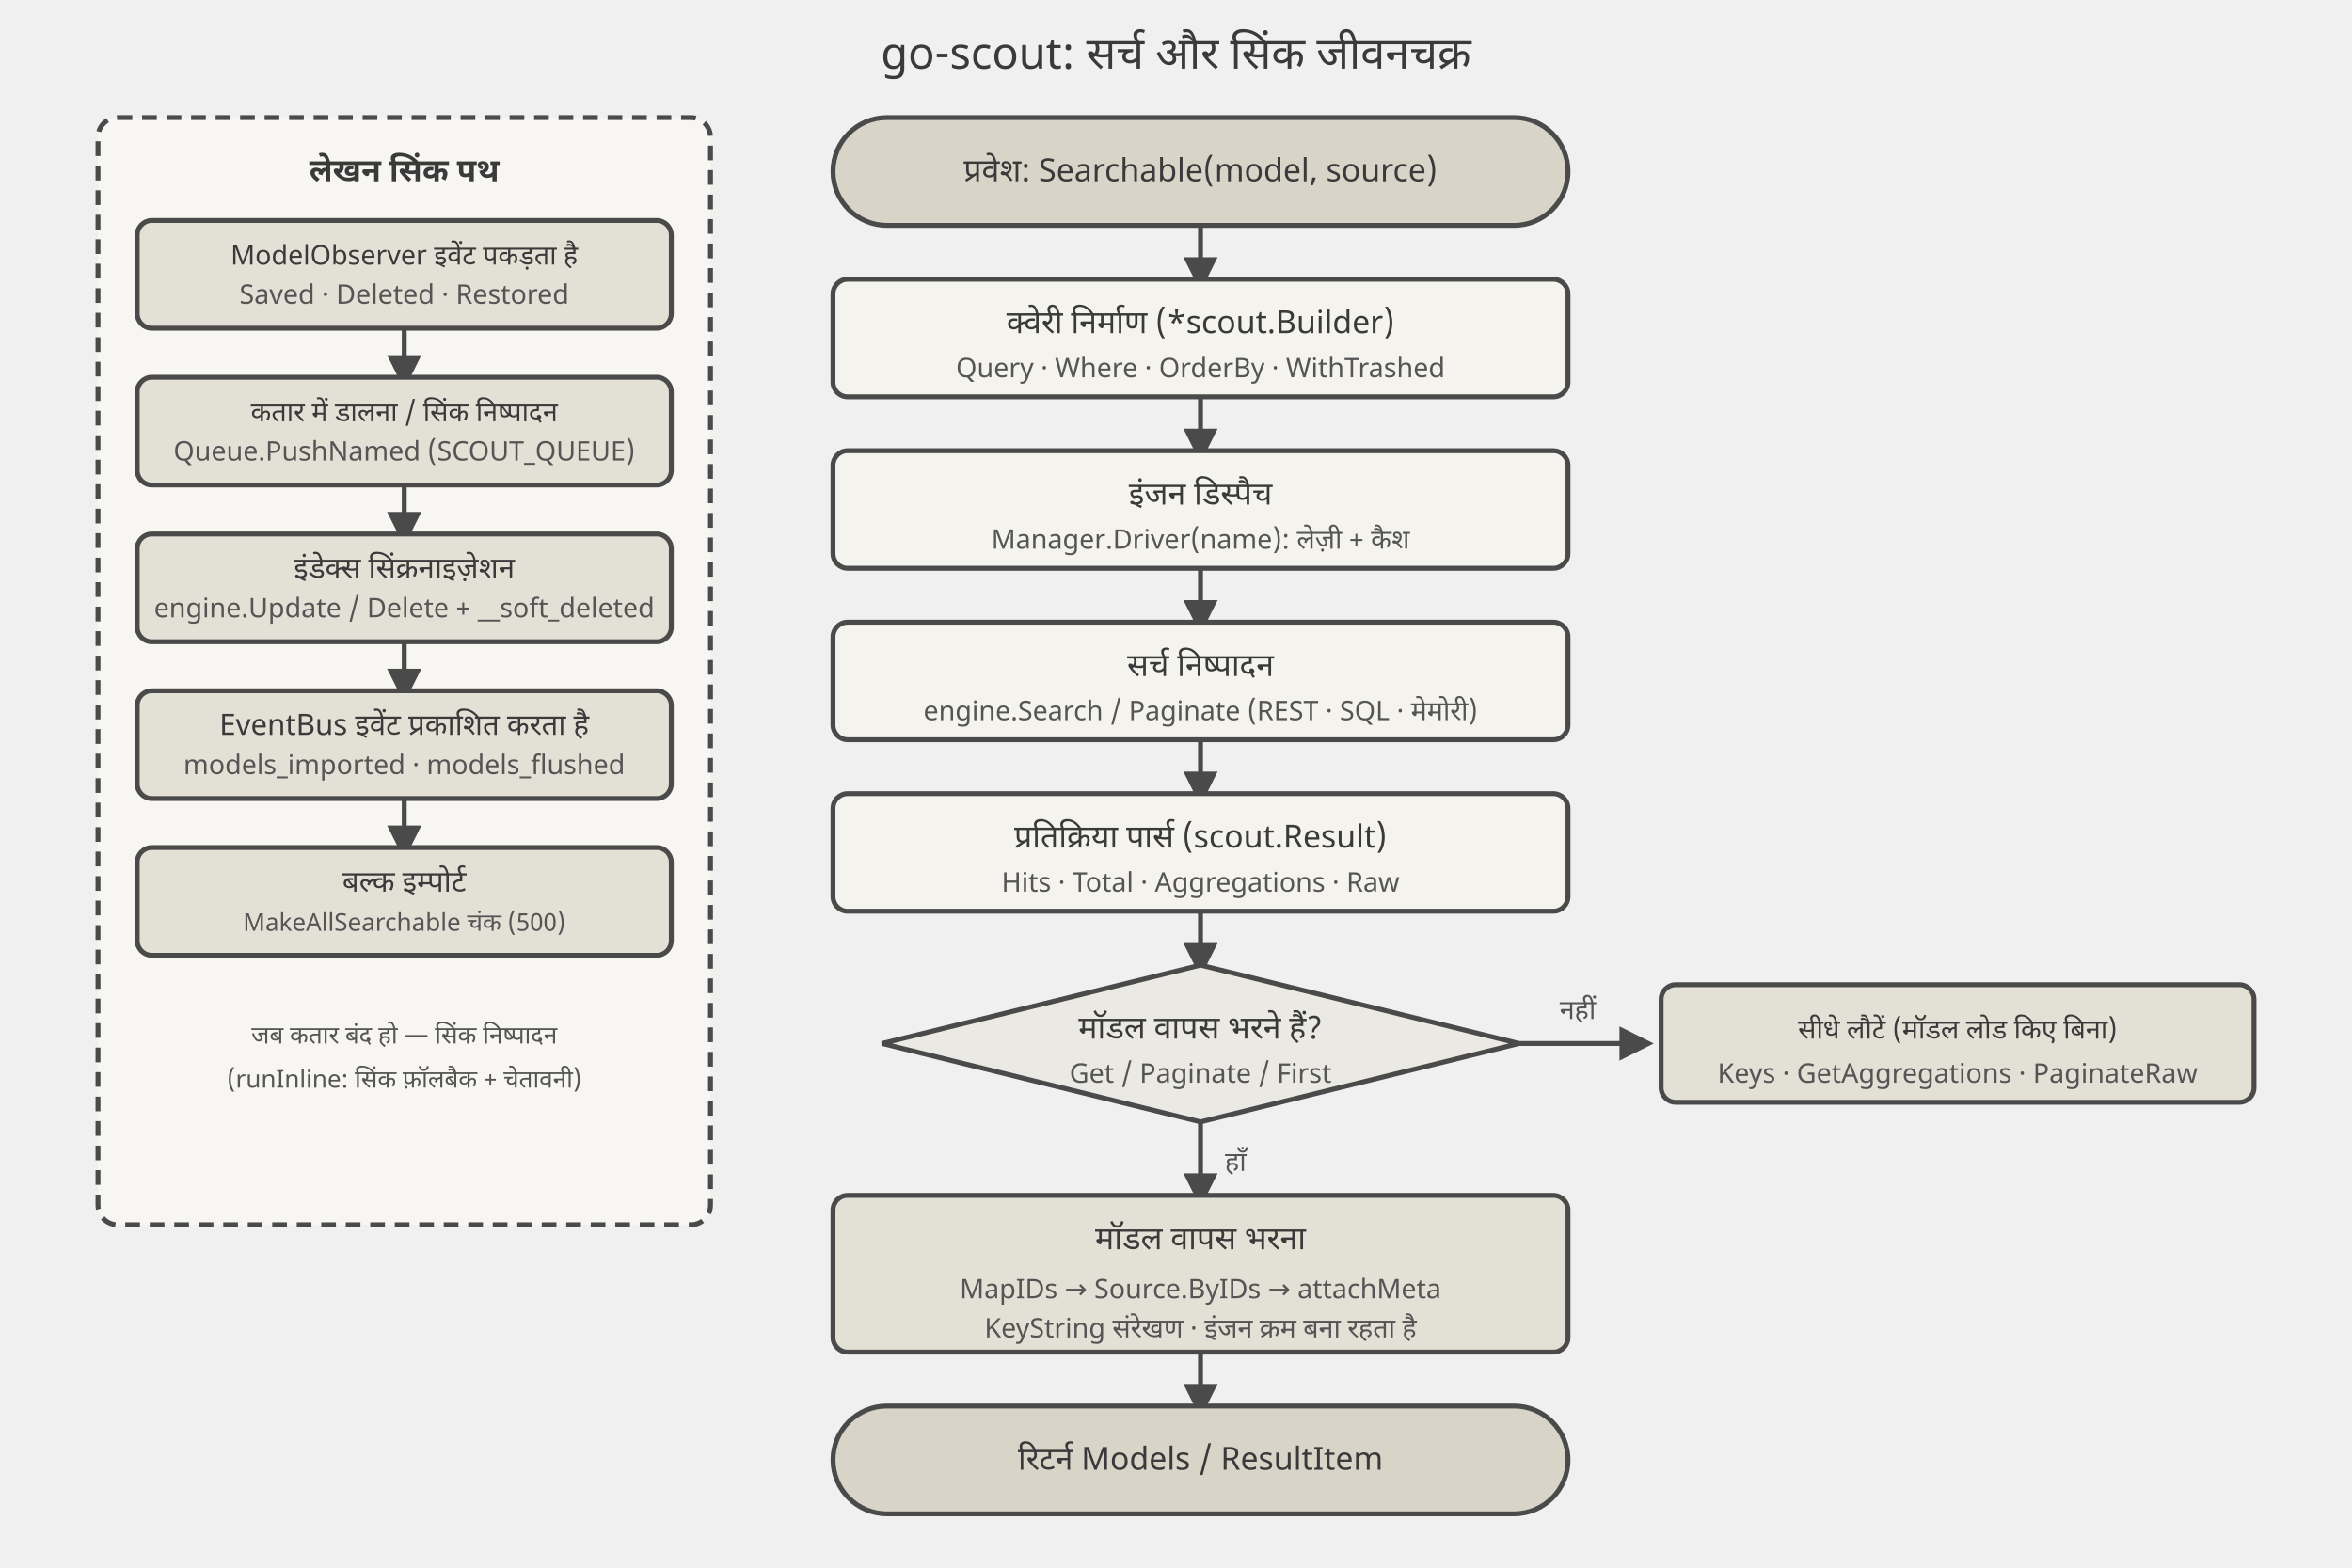
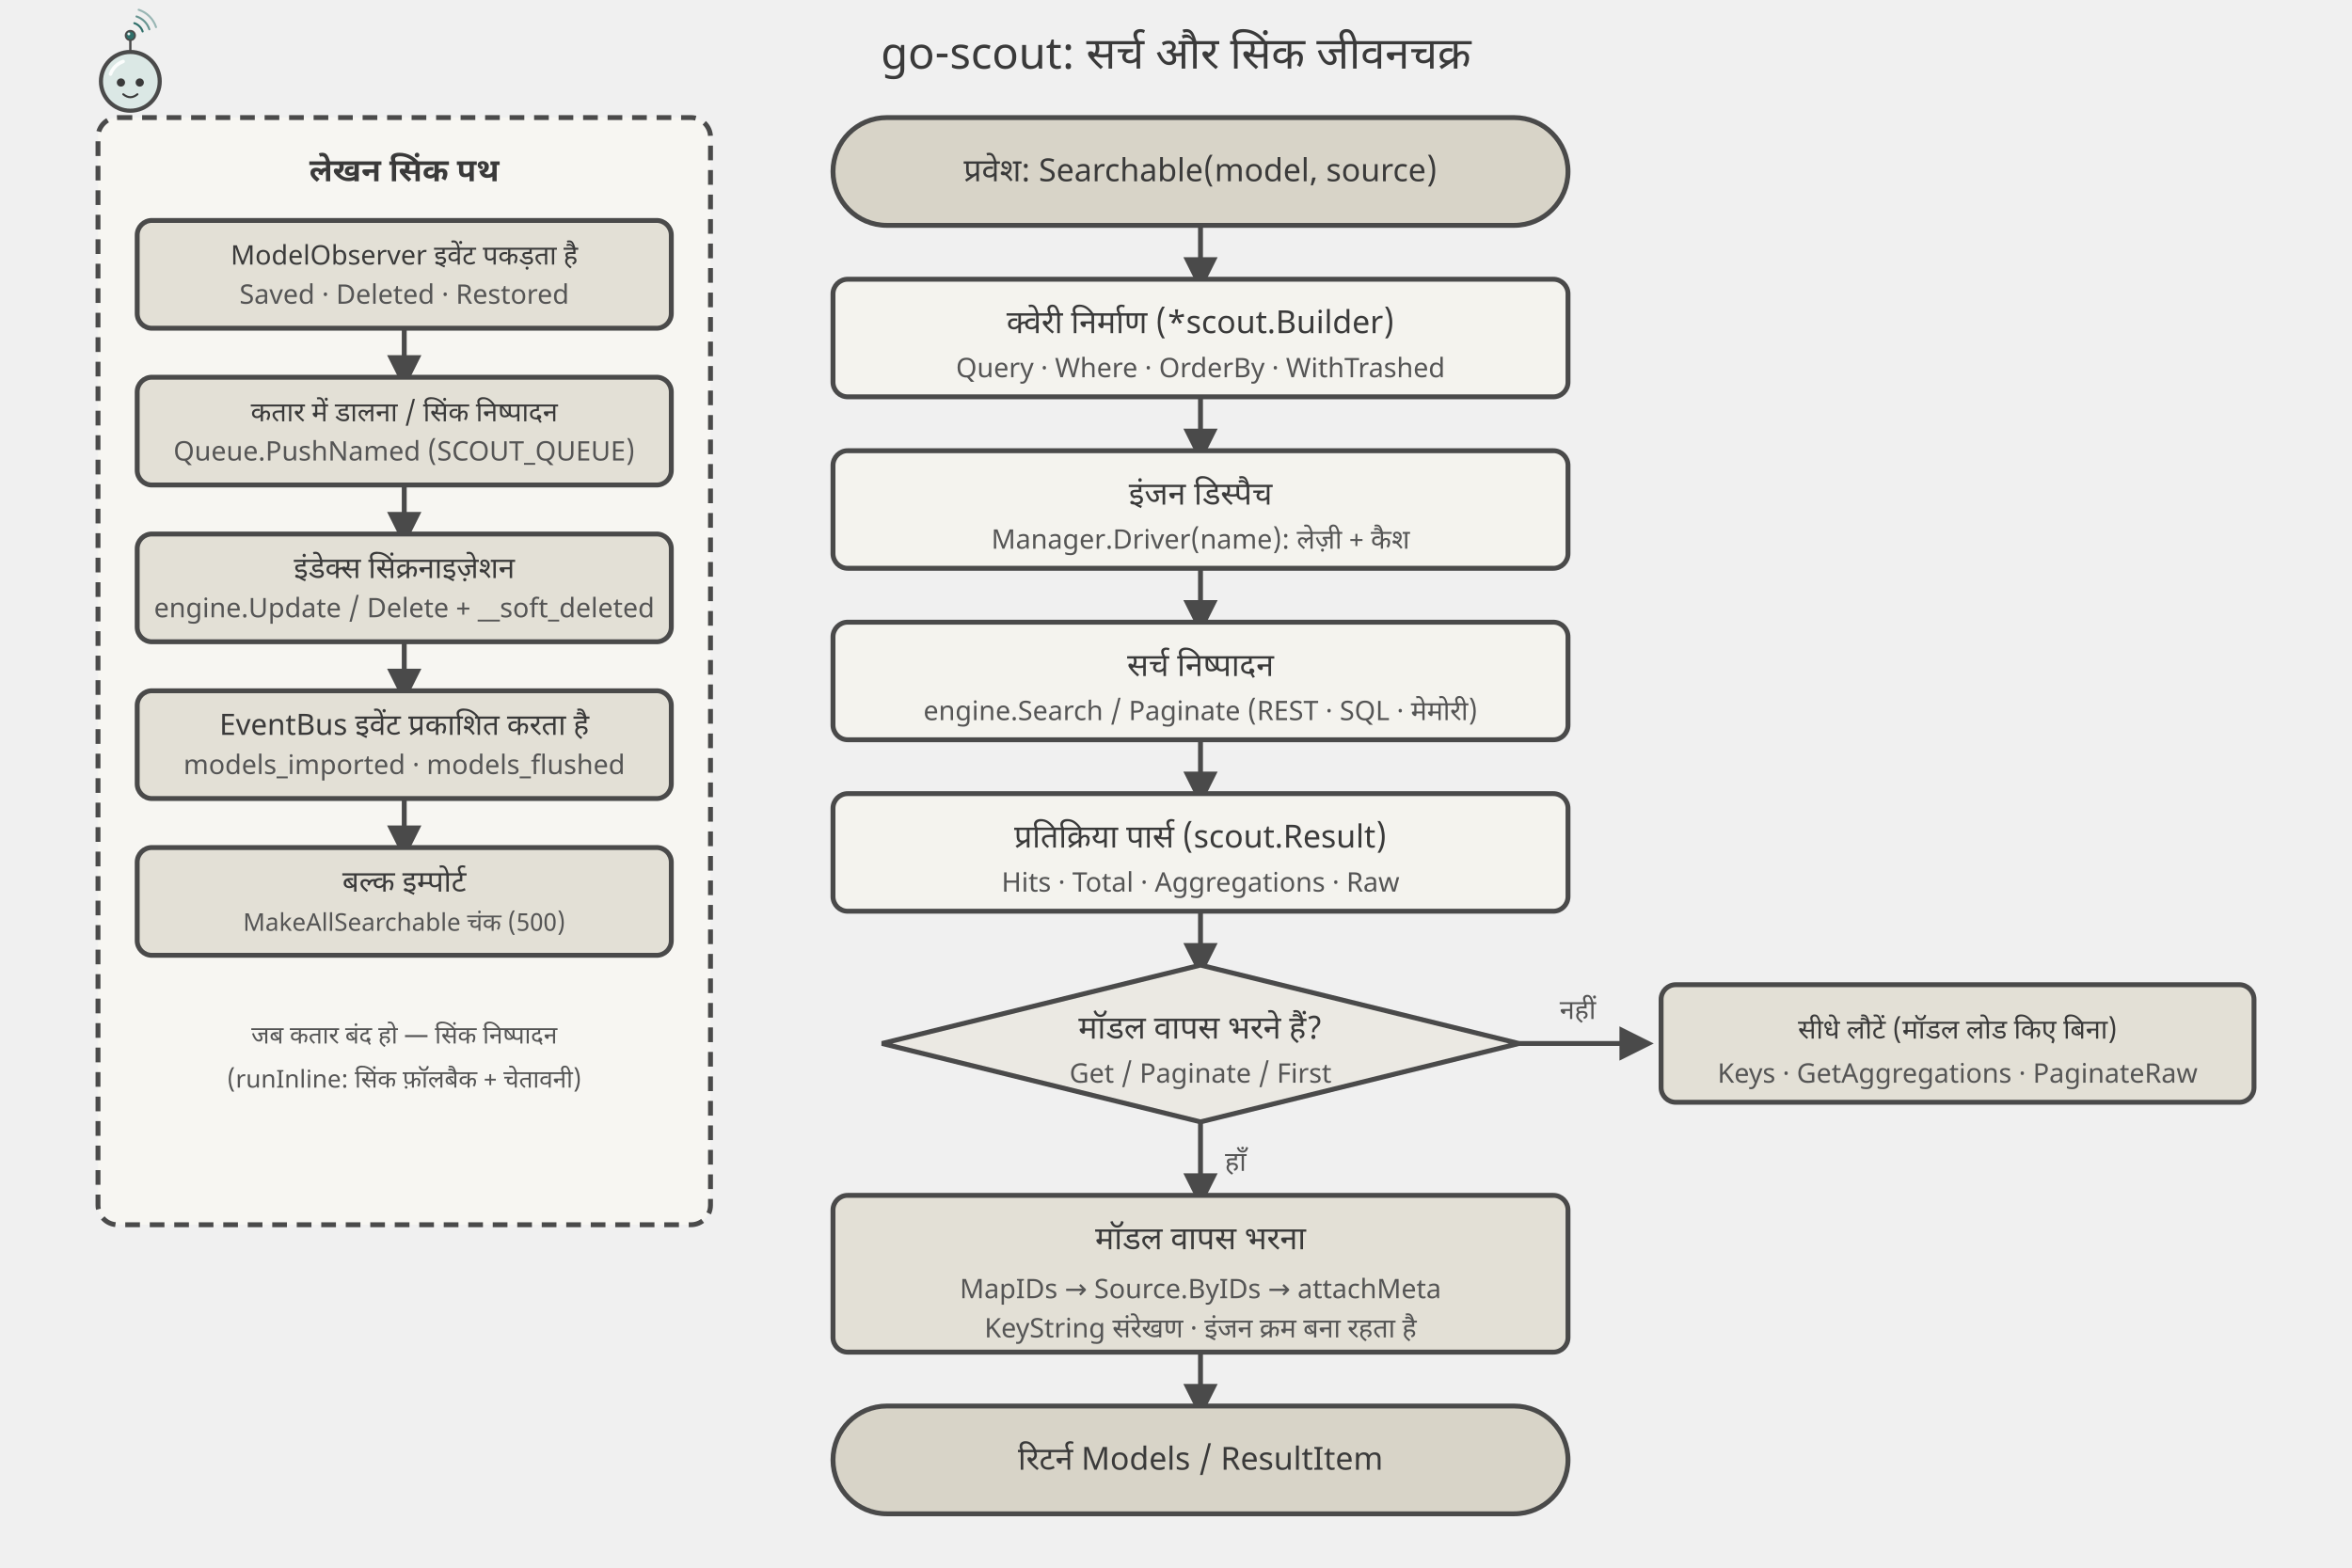
<svg xmlns="http://www.w3.org/2000/svg" viewBox="0 0 960 640" font-family="'Noto Sans Devanagari',sans-serif">
  <defs>
    <marker id="arrow" viewBox="0 0 10 10" refX="5" refY="5" markerWidth="7" markerHeight="7" orient="auto-start-reverse">
      <path d="M 0 0 L 10 5 L 0 10 z" fill="#4a4a4a" />
    </marker>
  </defs>
  <text x="480" y="28" text-anchor="middle" font-size="18" fill="#3a3a3a">go-scout: सर्च और सिंक जीवनचक्र</text>
  <rect x="40" y="48" width="250" height="452" rx="8" fill="#f7f6f2" stroke="#4a4a4a" stroke-width="2" stroke-dasharray="6 4" />
  <text x="165" y="74" text-anchor="middle" font-size="13" font-weight="bold" fill="#3a3a3a">लेखन सिंक पथ</text>
  <rect x="56" y="90" width="218" height="44" rx="6" fill="#e3e0d6" stroke="#4a4a4a" stroke-width="2" />
  <text x="165" y="108" text-anchor="middle" font-size="11" fill="#3a3a3a">ModelObserver इवेंट पकड़ता है</text>
  <text x="165" y="124" text-anchor="middle" font-size="11" fill="#555">Saved · Deleted · Restored</text>
  <line x1="165" y1="134" x2="165" y2="152" stroke="#4a4a4a" stroke-width="2" marker-end="url(#arrow)" />
  <rect x="56" y="154" width="218" height="44" rx="6" fill="#e3e0d6" stroke="#4a4a4a" stroke-width="2" />
  <text x="165" y="172" text-anchor="middle" font-size="11" fill="#3a3a3a">कतार में डालना / सिंक निष्पादन</text>
  <text x="165" y="188" text-anchor="middle" font-size="11" fill="#555">Queue.PushNamed (SCOUT_QUEUE)</text>
  <line x1="165" y1="198" x2="165" y2="216" stroke="#4a4a4a" stroke-width="2" marker-end="url(#arrow)" />
  <rect x="56" y="218" width="218" height="44" rx="6" fill="#e3e0d6" stroke="#4a4a4a" stroke-width="2" />
  <text x="165" y="236" text-anchor="middle" font-size="12" fill="#3a3a3a">इंडेक्स सिंक्रनाइज़ेशन</text>
  <text x="165" y="252" text-anchor="middle" font-size="11" fill="#555">engine.Update / Delete + __soft_deleted</text>
  <line x1="165" y1="262" x2="165" y2="280" stroke="#4a4a4a" stroke-width="2" marker-end="url(#arrow)" />
  <rect x="56" y="282" width="218" height="44" rx="6" fill="#e3e0d6" stroke="#4a4a4a" stroke-width="2" />
  <text x="165" y="300" text-anchor="middle" font-size="12" fill="#3a3a3a">EventBus इवेंट प्रकाशित करता है</text>
  <text x="165" y="316" text-anchor="middle" font-size="11" fill="#555">models_imported · models_flushed</text>
  <line x1="165" y1="326" x2="165" y2="344" stroke="#4a4a4a" stroke-width="2" marker-end="url(#arrow)" />
  <rect x="56" y="346" width="218" height="44" rx="6" fill="#e3e0d6" stroke="#4a4a4a" stroke-width="2" />
  <text x="165" y="364" text-anchor="middle" font-size="12" fill="#3a3a3a">बल्क इम्पोर्ट</text>
  <text x="165" y="380" text-anchor="middle" font-size="10" fill="#555">MakeAllSearchable चंक (500)</text>
  <text x="165" y="426" text-anchor="middle" font-size="10" fill="#555">जब कतार बंद हो — सिंक निष्पादन</text>
  <text x="165" y="444" text-anchor="middle" font-size="10" fill="#555">(runInline: सिंक फ़ॉलबैक + चेतावनी)</text>
  <rect x="340" y="48" width="300" height="44" rx="22" fill="#d8d4c8" stroke="#4a4a4a" stroke-width="2" />
  <text x="490" y="74" text-anchor="middle" font-size="13" fill="#3a3a3a">प्रवेश: Searchable(model, source)</text>
  <line x1="490" y1="92" x2="490" y2="112" stroke="#4a4a4a" stroke-width="2" marker-end="url(#arrow)" />
  <rect x="340" y="114" width="300" height="48" rx="6" fill="#f4f3ee" stroke="#4a4a4a" stroke-width="2" />
  <text x="490" y="136" text-anchor="middle" font-size="13" fill="#3a3a3a">क्वेरी निर्माण (*scout.Builder)</text>
  <text x="490" y="154" text-anchor="middle" font-size="11" fill="#555">Query · Where · OrderBy · WithTrashed</text>
  <line x1="490" y1="162" x2="490" y2="182" stroke="#4a4a4a" stroke-width="2" marker-end="url(#arrow)" />
  <rect x="340" y="184" width="300" height="48" rx="6" fill="#f4f3ee" stroke="#4a4a4a" stroke-width="2" />
  <text x="490" y="206" text-anchor="middle" font-size="13" fill="#3a3a3a">इंजन डिस्पैच</text>
  <text x="490" y="224" text-anchor="middle" font-size="11" fill="#555">Manager.Driver(name): लेज़ी + कैश</text>
  <line x1="490" y1="232" x2="490" y2="252" stroke="#4a4a4a" stroke-width="2" marker-end="url(#arrow)" />
  <rect x="340" y="254" width="300" height="48" rx="6" fill="#f4f3ee" stroke="#4a4a4a" stroke-width="2" />
  <text x="490" y="276" text-anchor="middle" font-size="13" fill="#3a3a3a">सर्च निष्पादन</text>
  <text x="490" y="294" text-anchor="middle" font-size="11" fill="#555">engine.Search / Paginate (REST · SQL · मेमोरी)</text>
  <line x1="490" y1="302" x2="490" y2="322" stroke="#4a4a4a" stroke-width="2" marker-end="url(#arrow)" />
  <rect x="340" y="324" width="300" height="48" rx="6" fill="#f4f3ee" stroke="#4a4a4a" stroke-width="2" />
  <text x="490" y="346" text-anchor="middle" font-size="13" fill="#3a3a3a">प्रतिक्रिया पार्स (scout.Result)</text>
  <text x="490" y="364" text-anchor="middle" font-size="11" fill="#555">Hits · Total · Aggregations · Raw</text>
  <line x1="490" y1="372" x2="490" y2="392" stroke="#4a4a4a" stroke-width="2" marker-end="url(#arrow)" />
  <polygon points="490,394 620,426 490,458 360,426" fill="#ebe9e3" stroke="#4a4a4a" stroke-width="2" />
  <text x="490" y="424" text-anchor="middle" font-size="13" fill="#3a3a3a">मॉडल वापस भरने हैं?</text>
  <text x="490" y="442" text-anchor="middle" font-size="11" fill="#555">Get / Paginate / First</text>
  <line x1="620" y1="426" x2="668" y2="426" stroke="#4a4a4a" stroke-width="2" marker-end="url(#arrow)" />
  <text x="644" y="416" text-anchor="middle" font-size="11" fill="#555">नहीं</text>
  <rect x="678" y="402" width="242" height="48" rx="6" fill="#e3e0d6" stroke="#4a4a4a" stroke-width="2" />
  <text x="799" y="424" text-anchor="middle" font-size="11" fill="#3a3a3a">सीधे लौटें (मॉडल लोड किए बिना)</text>
  <text x="799" y="442" text-anchor="middle" font-size="11" fill="#555">Keys · GetAggregations · PaginateRaw</text>
  <line x1="490" y1="458" x2="490" y2="486" stroke="#4a4a4a" stroke-width="2" marker-end="url(#arrow)" />
  <text x="500" y="478" font-size="11" fill="#555">हाँ</text>
  <rect x="340" y="488" width="300" height="64" rx="6" fill="#e3e0d6" stroke="#4a4a4a" stroke-width="2" />
  <text x="490" y="510" text-anchor="middle" font-size="13" fill="#3a3a3a">मॉडल वापस भरना</text>
  <text x="490" y="530" text-anchor="middle" font-size="11" fill="#555">MapIDs → Source.ByIDs → attachMeta</text>
  <text x="490" y="546" text-anchor="middle" font-size="11" fill="#555">KeyString संरेखण · इंजन क्रम बना रहता है</text>
  <line x1="490" y1="552" x2="490" y2="572" stroke="#4a4a4a" stroke-width="2" marker-end="url(#arrow)" />
  <rect x="340" y="574" width="300" height="44" rx="22" fill="#d8d4c8" stroke="#4a4a4a" stroke-width="2" />
  <text x="490" y="600" text-anchor="middle" font-size="13" fill="#3a3a3a">रिटर्न Models / ResultItem</text>
+   <g transform="translate(22,2) scale(0.24)">
+     <g fill="none" stroke="#2f6f6a" stroke-width="3.5" stroke-linecap="round">
+       <path d="M 136.8 31.1 A 22 22 0 0 1 150.9 45.2" />
+       <path d="M 140.5 19.7 A 34 34 0 0 1 162.3 41.5" opacity=".7" />
+       <path d="M 144.2 8.3 A 46 46 0 0 1 173.7 37.8" opacity=".45" />
+     </g>
+     <line x1="130" y1="82" x2="130" y2="58" stroke="#4a4a4a" stroke-width="4" stroke-linecap="round" />
+     <circle cx="130" cy="52" r="8" fill="#2f6f6a" stroke="#4a4a4a" stroke-width="3" />
+     <circle cx="127.4" cy="49.4" r="2.4" fill="#ffffff" opacity=".9" />
+     <circle cx="130" cy="130" r="50" fill="#dbe8e5" stroke="#4a4a4a" stroke-width="7" />
+     <path d="M 96.2 117.7 A 36 36 0 0 1 117.7 96.2" fill="none" stroke="#ffffff" stroke-width="6" stroke-linecap="round" opacity=".9" />
+     <circle cx="114" cy="132" r="7" fill="#3a3a3a" />
+     <circle cx="146" cy="132" r="7" fill="#3a3a3a" />
+     <path d="M 118 152 Q 130 162 142 152" fill="none" stroke="#3a3a3a" stroke-width="3.5" stroke-linecap="round" />
+   </g>
</svg>
